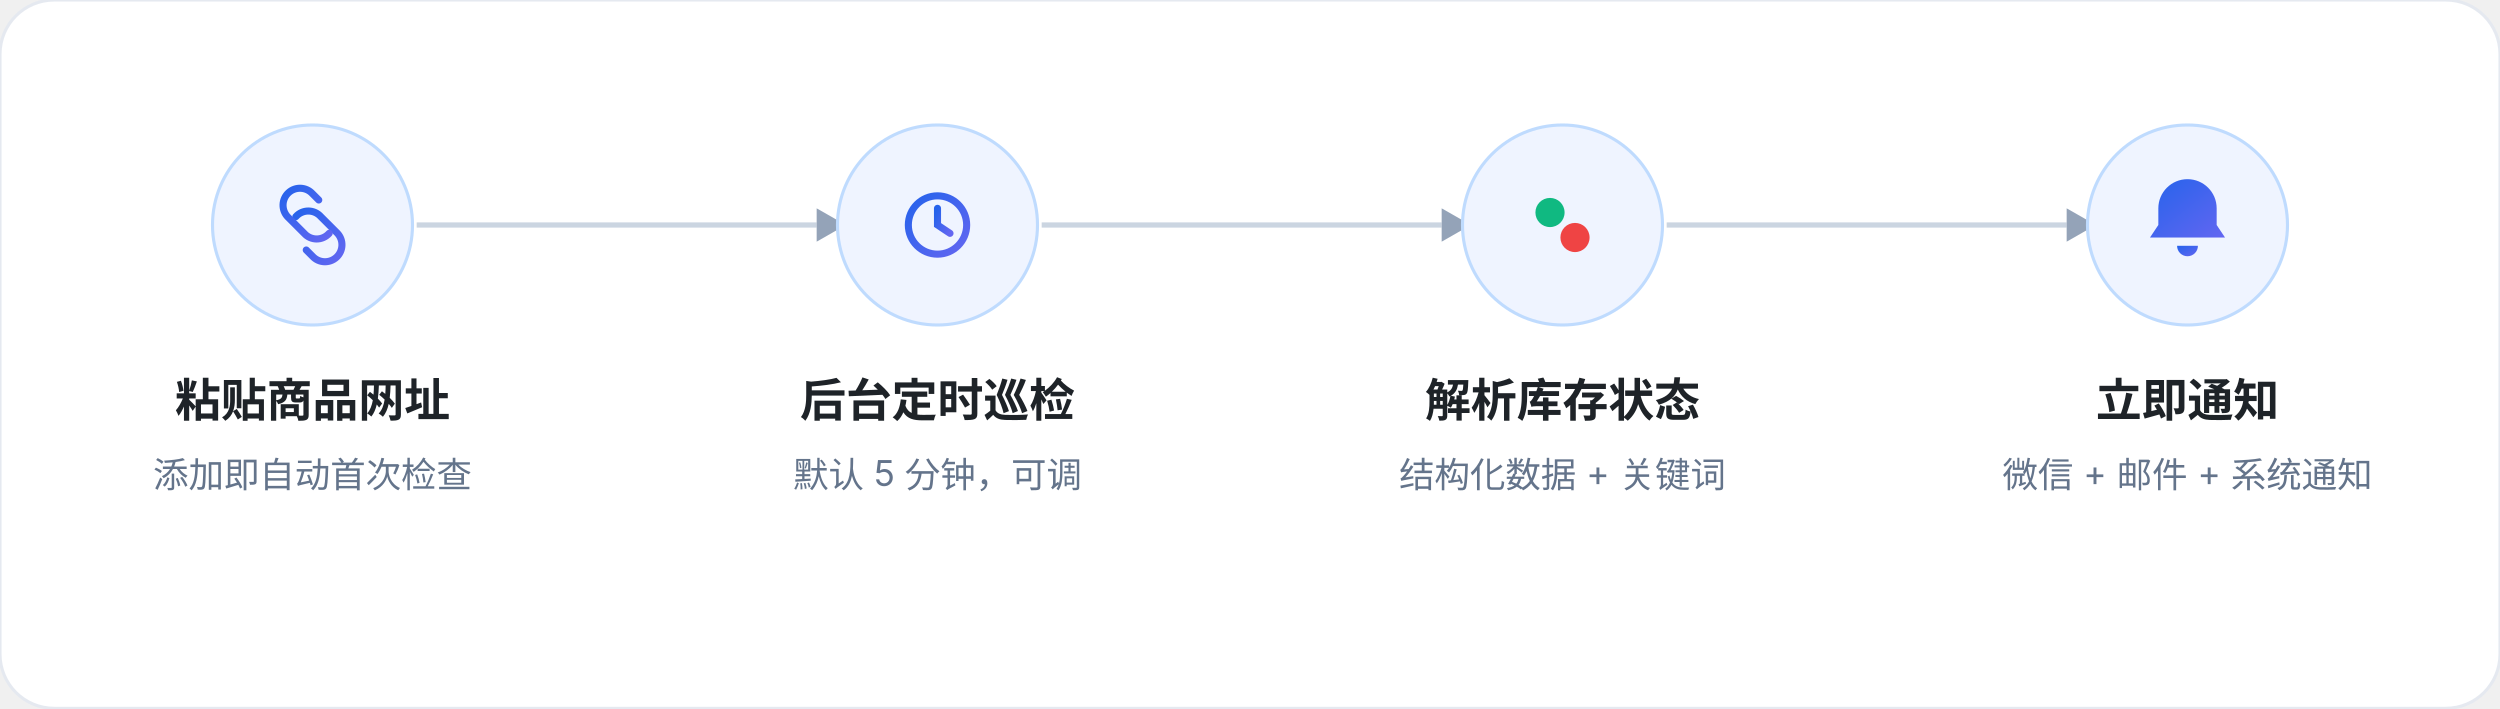
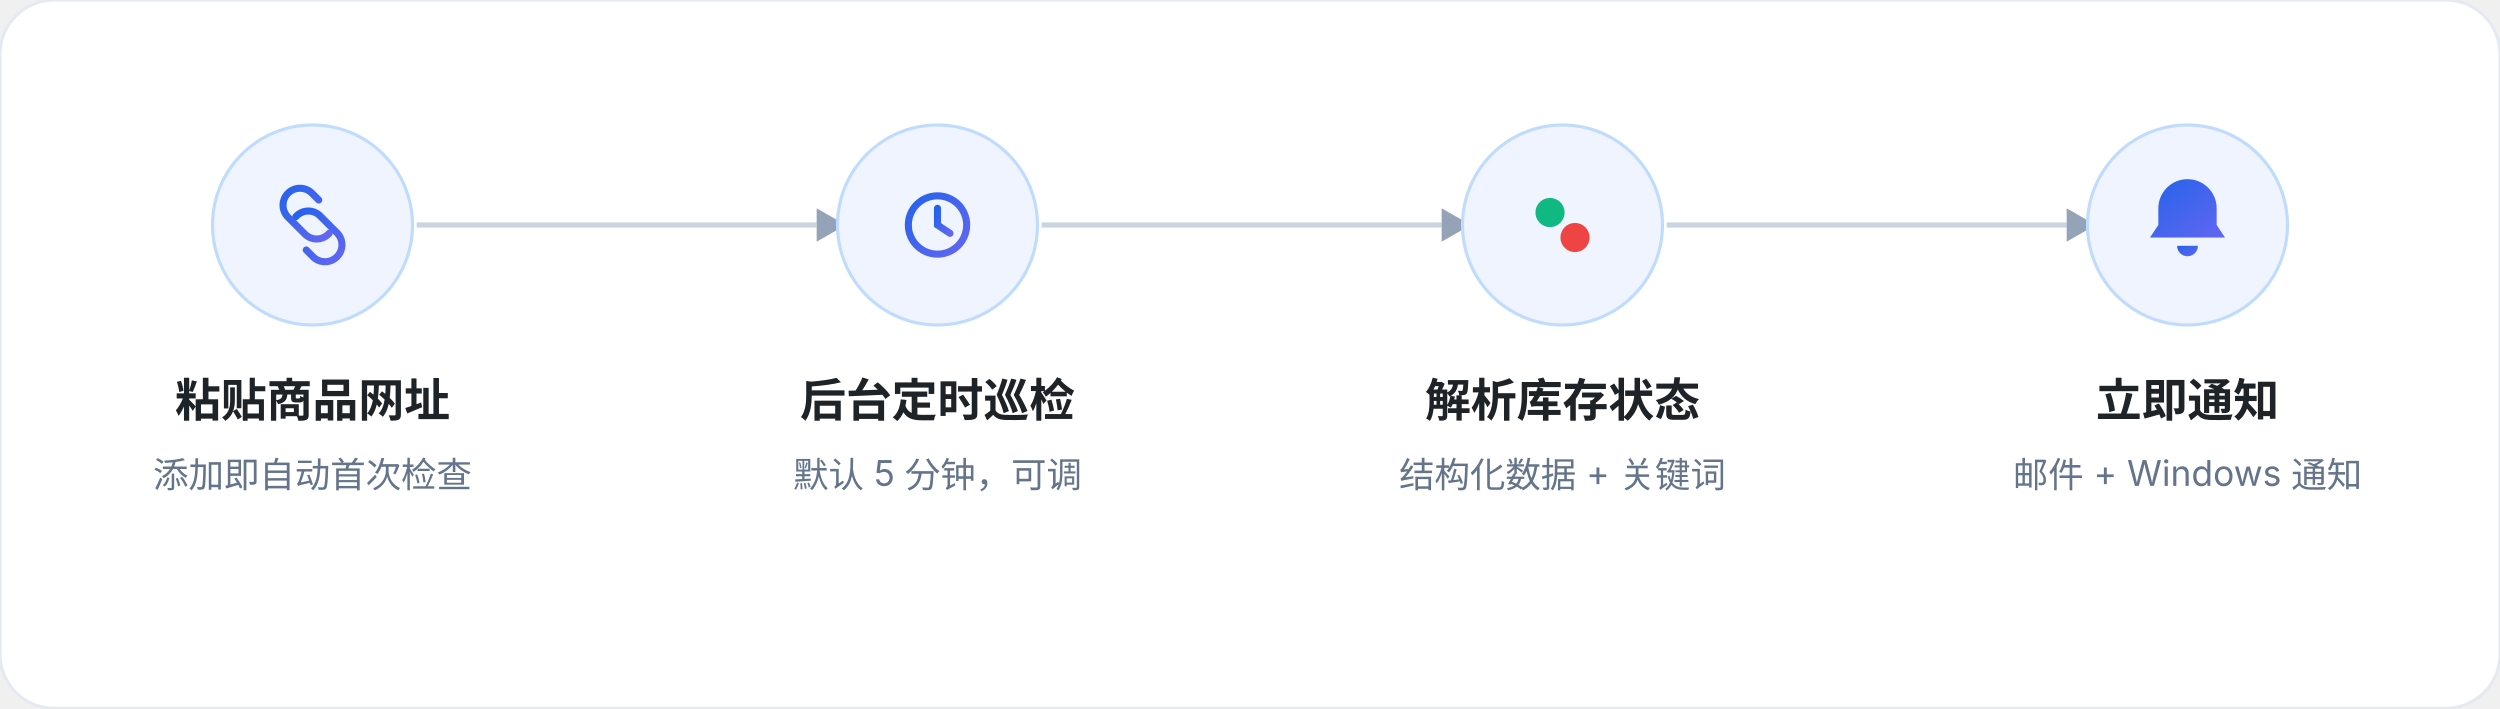
<svg xmlns="http://www.w3.org/2000/svg" width="1200" height="340" viewBox="0 0 1200 340" role="img" aria-labelledby="wtitle wdesc">
  <defs>
    <linearGradient id="wicon" x1="0" y1="0" x2="1" y2="1">
      <stop offset="0" stop-color="#2563EB" />
      <stop offset="1" stop-color="#6366F1" />
    </linearGradient>
  </defs>
  <rect width="1200" height="340" rx="26" fill="#FFFFFF" stroke="#E5E9F0" stroke-width="1.5" />
  <g stroke="#CBD5E1" stroke-width="2.5">
    <line x1="200" y1="108" x2="392" y2="108" />
    <line x1="500" y1="108" x2="692" y2="108" />
    <line x1="800" y1="108" x2="992" y2="108" />
  </g>
  <g fill="#94A3B8">
    <path d="M392 100 l14 8 l-14 8 z" />
    <path d="M692 100 l14 8 l-14 8 z" />
    <path d="M992 100 l14 8 l-14 8 z" />
  </g>
  <g transform="translate(150 108)">
    <circle r="48" fill="#EFF4FF" stroke="#BFDBFE" stroke-width="1.5" />
    <g transform="translate(-18 -18)" fill="none" stroke="url(#wicon)" stroke-width="3.4" stroke-linecap="round">
      <path d="M10 14 a8 8 0 0 1 12 0 l8 8 a8 8 0 0 1 -12 11 l-3 -3" />
      <path d="M26 22 a8 8 0 0 1 -12 0 l-8 -8 a8 8 0 0 1 12 -11 l3 3" />
    </g>
  </g>
  <text x="150" y="200" text-anchor="middle" font-family="-apple-system, BlinkMacSystemFont, 'Segoe UI', 'PingFang SC', 'Microsoft YaHei', sans-serif" font-size="22" font-weight="700" fill="#1E2328">粘贴商品网址</text>
  <text x="150" y="234" text-anchor="middle" font-family="-apple-system, 'PingFang SC', 'Microsoft YaHei', sans-serif" font-size="17" fill="#64748B">添加即自动首次检查</text>
  <g transform="translate(450 108)">
    <circle r="48" fill="#EFF4FF" stroke="#BFDBFE" stroke-width="1.5" />
    <g transform="translate(-18 -18)" fill="none" stroke="url(#wicon)" stroke-width="3.4" stroke-linecap="round">
      <circle cx="18" cy="18" r="14" />
      <path d="M18 10 v8 l6 4" />
    </g>
  </g>
  <text x="450" y="200" text-anchor="middle" font-family="-apple-system, 'PingFang SC', 'Microsoft YaHei', sans-serif" font-size="22" font-weight="700" fill="#1E2328">后台定时巡检</text>
  <text x="450" y="234" text-anchor="middle" font-family="-apple-system, 'PingFang SC', 'Microsoft YaHei', sans-serif" font-size="17" fill="#64748B">默认 5 分钟，可调</text>
  <g transform="translate(750 108)">
    <circle r="48" fill="#EFF4FF" stroke="#BFDBFE" stroke-width="1.5" />
    <g transform="translate(-18 -18)">
      <circle cx="12" cy="12" r="7" fill="#10B981" />
      <circle cx="24" cy="24" r="7" fill="#EF4444" />
    </g>
  </g>
  <text x="750" y="200" text-anchor="middle" font-family="-apple-system, 'PingFang SC', 'Microsoft YaHei', sans-serif" font-size="22" font-weight="700" fill="#1E2328">解析库存状态</text>
  <text x="750" y="234" text-anchor="middle" font-family="-apple-system, 'PingFang SC', 'Microsoft YaHei', sans-serif" font-size="17" fill="#64748B">结构化数据 + 关键词</text>
  <g transform="translate(1050 108)">
    <circle r="48" fill="#EFF4FF" stroke="#BFDBFE" stroke-width="1.5" />
    <g transform="translate(-16 -18)" fill="url(#wicon)">
      <path d="M2 10 a14 14 0 0 1 28 0 v8 l4 6 h-36 l4 -6 z" />
      <path d="M11 28 a5 5 0 0 0 10 0 z" />
    </g>
  </g>
  <text x="1050" y="200" text-anchor="middle" font-family="-apple-system, 'PingFang SC', 'Microsoft YaHei', sans-serif" font-size="22" font-weight="700" fill="#1E2328">立即通知</text>
-   <text x="1050" y="234" text-anchor="middle" font-family="-apple-system, 'PingFang SC', 'Microsoft YaHei', sans-serif" font-size="17" fill="#64748B">微信 + 邮件 + 系统通知</text>
+   <text x="1050" y="234" text-anchor="middle" font-family="-apple-system, 'PingFang SC', 'Microsoft YaHei', sans-serif" font-size="17" fill="#64748B">邮件 + Windows 通知</text>
</svg>
